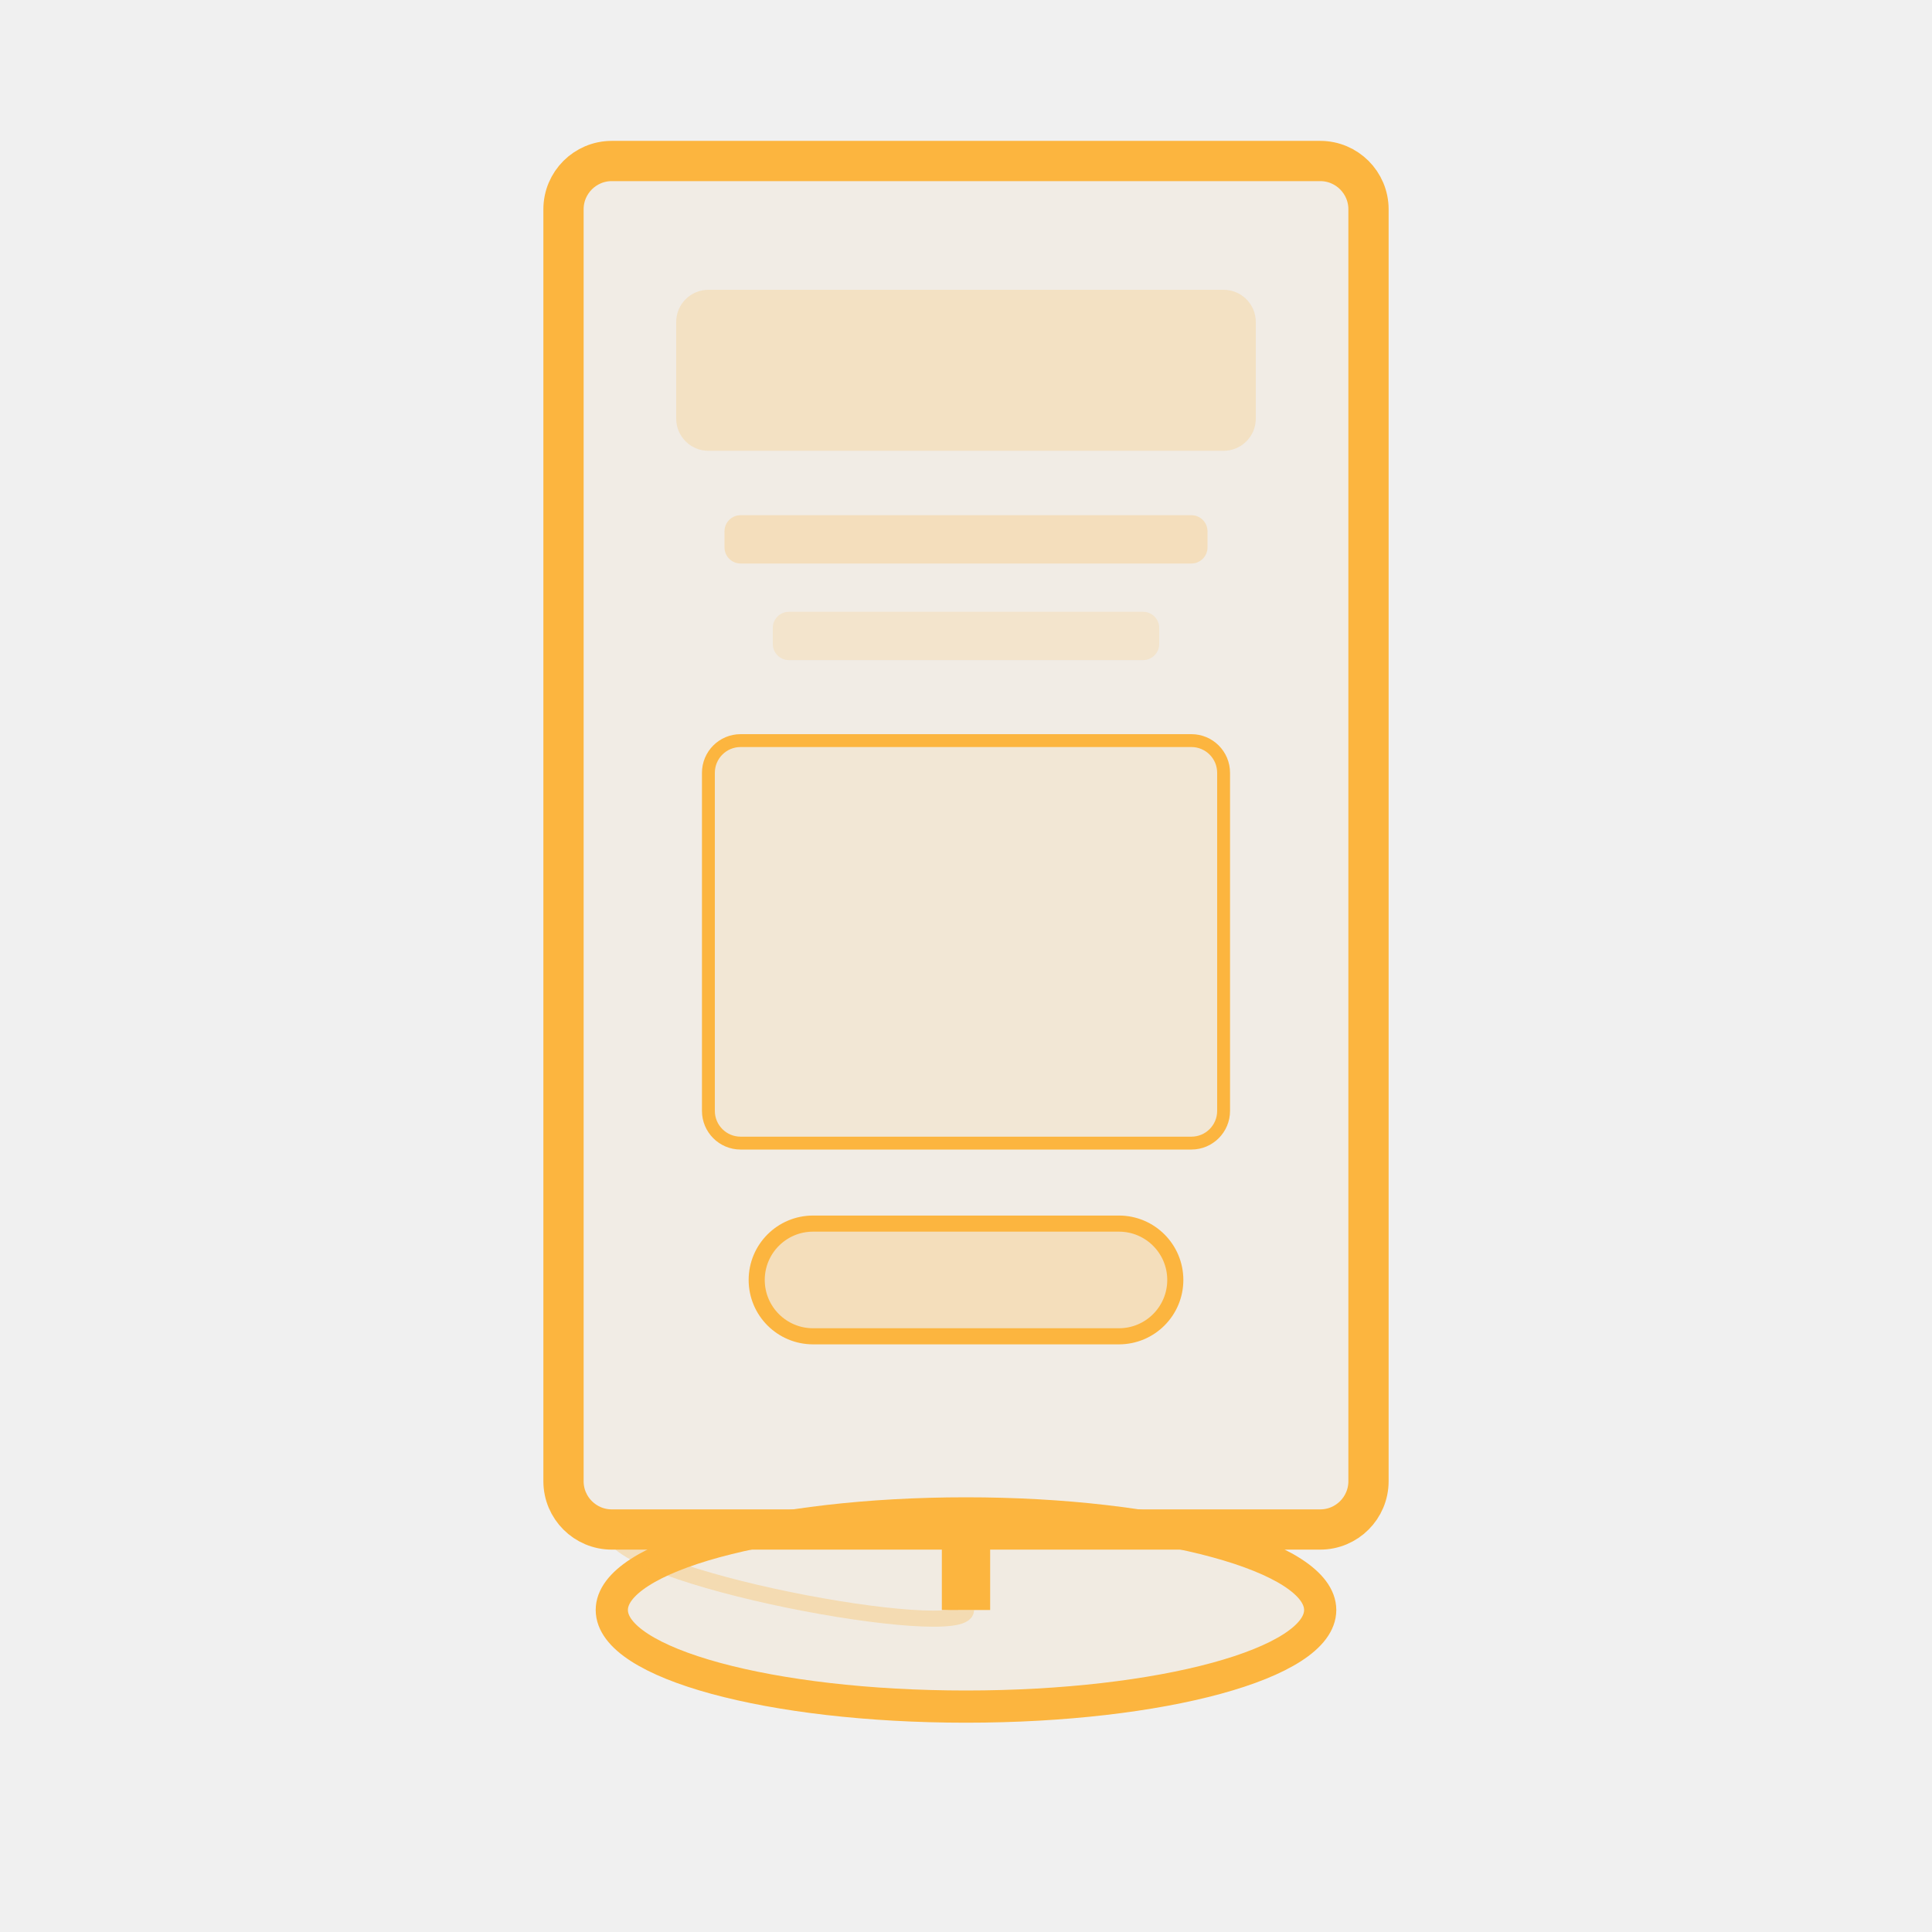
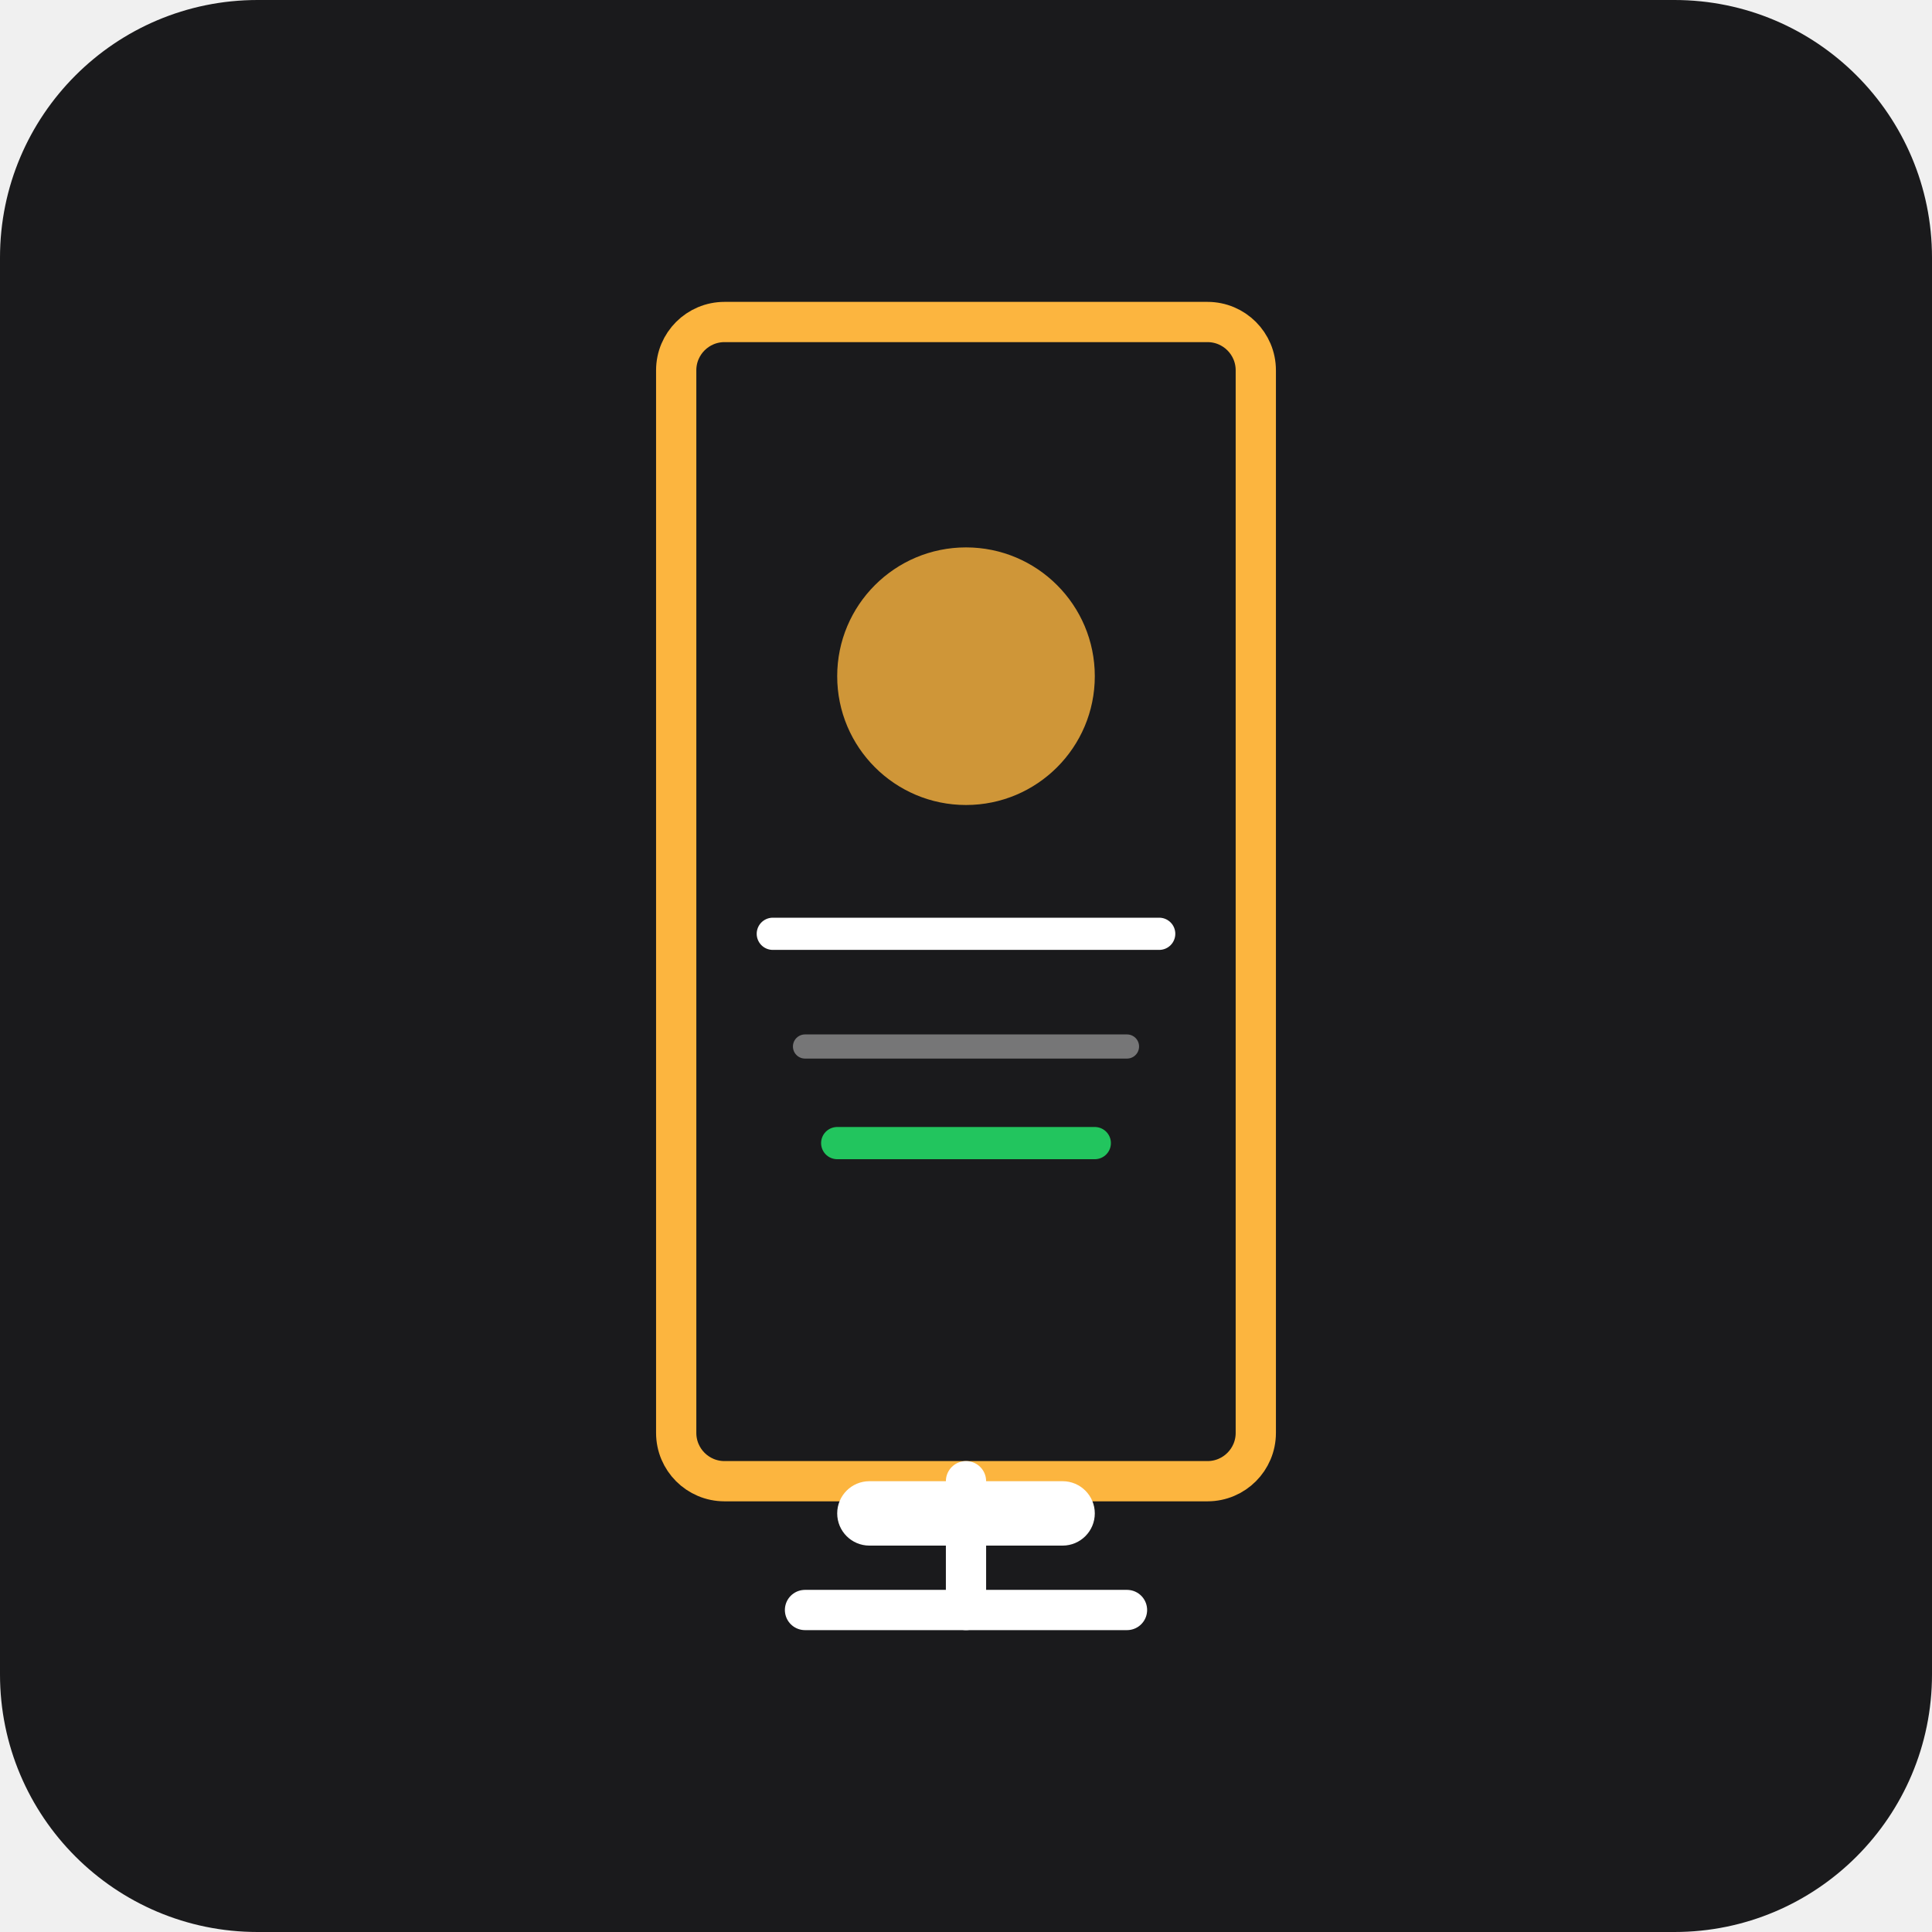
- <svg xmlns="http://www.w3.org/2000/svg" viewBox="0 0 120 120" fill="none">
-   <rect x="35" y="10" width="50" height="85" rx="3" stroke="#FCB53F" stroke-width="2.5" fill="rgba(252,181,63,0.06)" />
-   <rect x="42" y="18" width="36" height="10" rx="2" fill="rgba(252,181,63,0.2)" />
-   <rect x="45" y="32" width="30" height="3" rx="1" fill="#FCB53F" opacity="0.25" />
-   <rect x="48" y="38" width="24" height="3" rx="1" fill="#FCB53F" opacity="0.15" />
-   <rect x="44" y="46" width="32" height="25" rx="2" fill="rgba(252,181,63,0.1)" stroke="#FCB53F" stroke-width="0.8" />
-   <rect x="47" y="76" width="26" height="7" rx="3.5" fill="rgba(252,181,63,0.25)" stroke="#FCB53F" stroke-width="1" />
-   <ellipse cx="60" cy="100" rx="22" ry="6" stroke="#FCB53F" stroke-width="2" fill="rgba(252,181,63,0.08)" />
-   <line x1="60" y1="95" x2="60" y2="100" stroke="#FCB53F" stroke-width="3" />
-   <path d="M38 95 C38 98 60 102 60 100" stroke="#FCB53F" stroke-width="1" opacity="0.3" fill="none" />
+ <svg xmlns="http://www.w3.org/2000/svg" viewBox="0 0 120 120">
+   <rect width="120" height="120" rx="16" fill="#1a1a1c" />
+   <rect x="42" y="20" width="36" height="72" rx="3" fill="#1a1a1c" stroke="#FCB53F" stroke-width="2.5" stroke-linecap="round" />
+   <circle cx="60" cy="42" r="8" fill="#FCB53F" opacity="0.8" />
+   <line x1="48" y1="58" x2="72" y2="58" stroke="#ffffff" stroke-width="2" stroke-linecap="round" />
+   <line x1="50" y1="65" x2="70" y2="65" stroke="#ffffff" stroke-width="1.5" stroke-linecap="round" opacity="0.4" />
+   <line x1="52" y1="71" x2="68" y2="71" stroke="#22c55e" stroke-width="2" stroke-linecap="round" />
+   <rect x="52" y="92" width="16" height="4" rx="2" fill="#ffffff" />
+   <line x1="60" y1="92" x2="60" y2="100" stroke="#ffffff" stroke-width="2.5" stroke-linecap="round" />
+   <line x1="50" y1="100" x2="70" y2="100" stroke="#ffffff" stroke-width="2.5" stroke-linecap="round" />
</svg>
